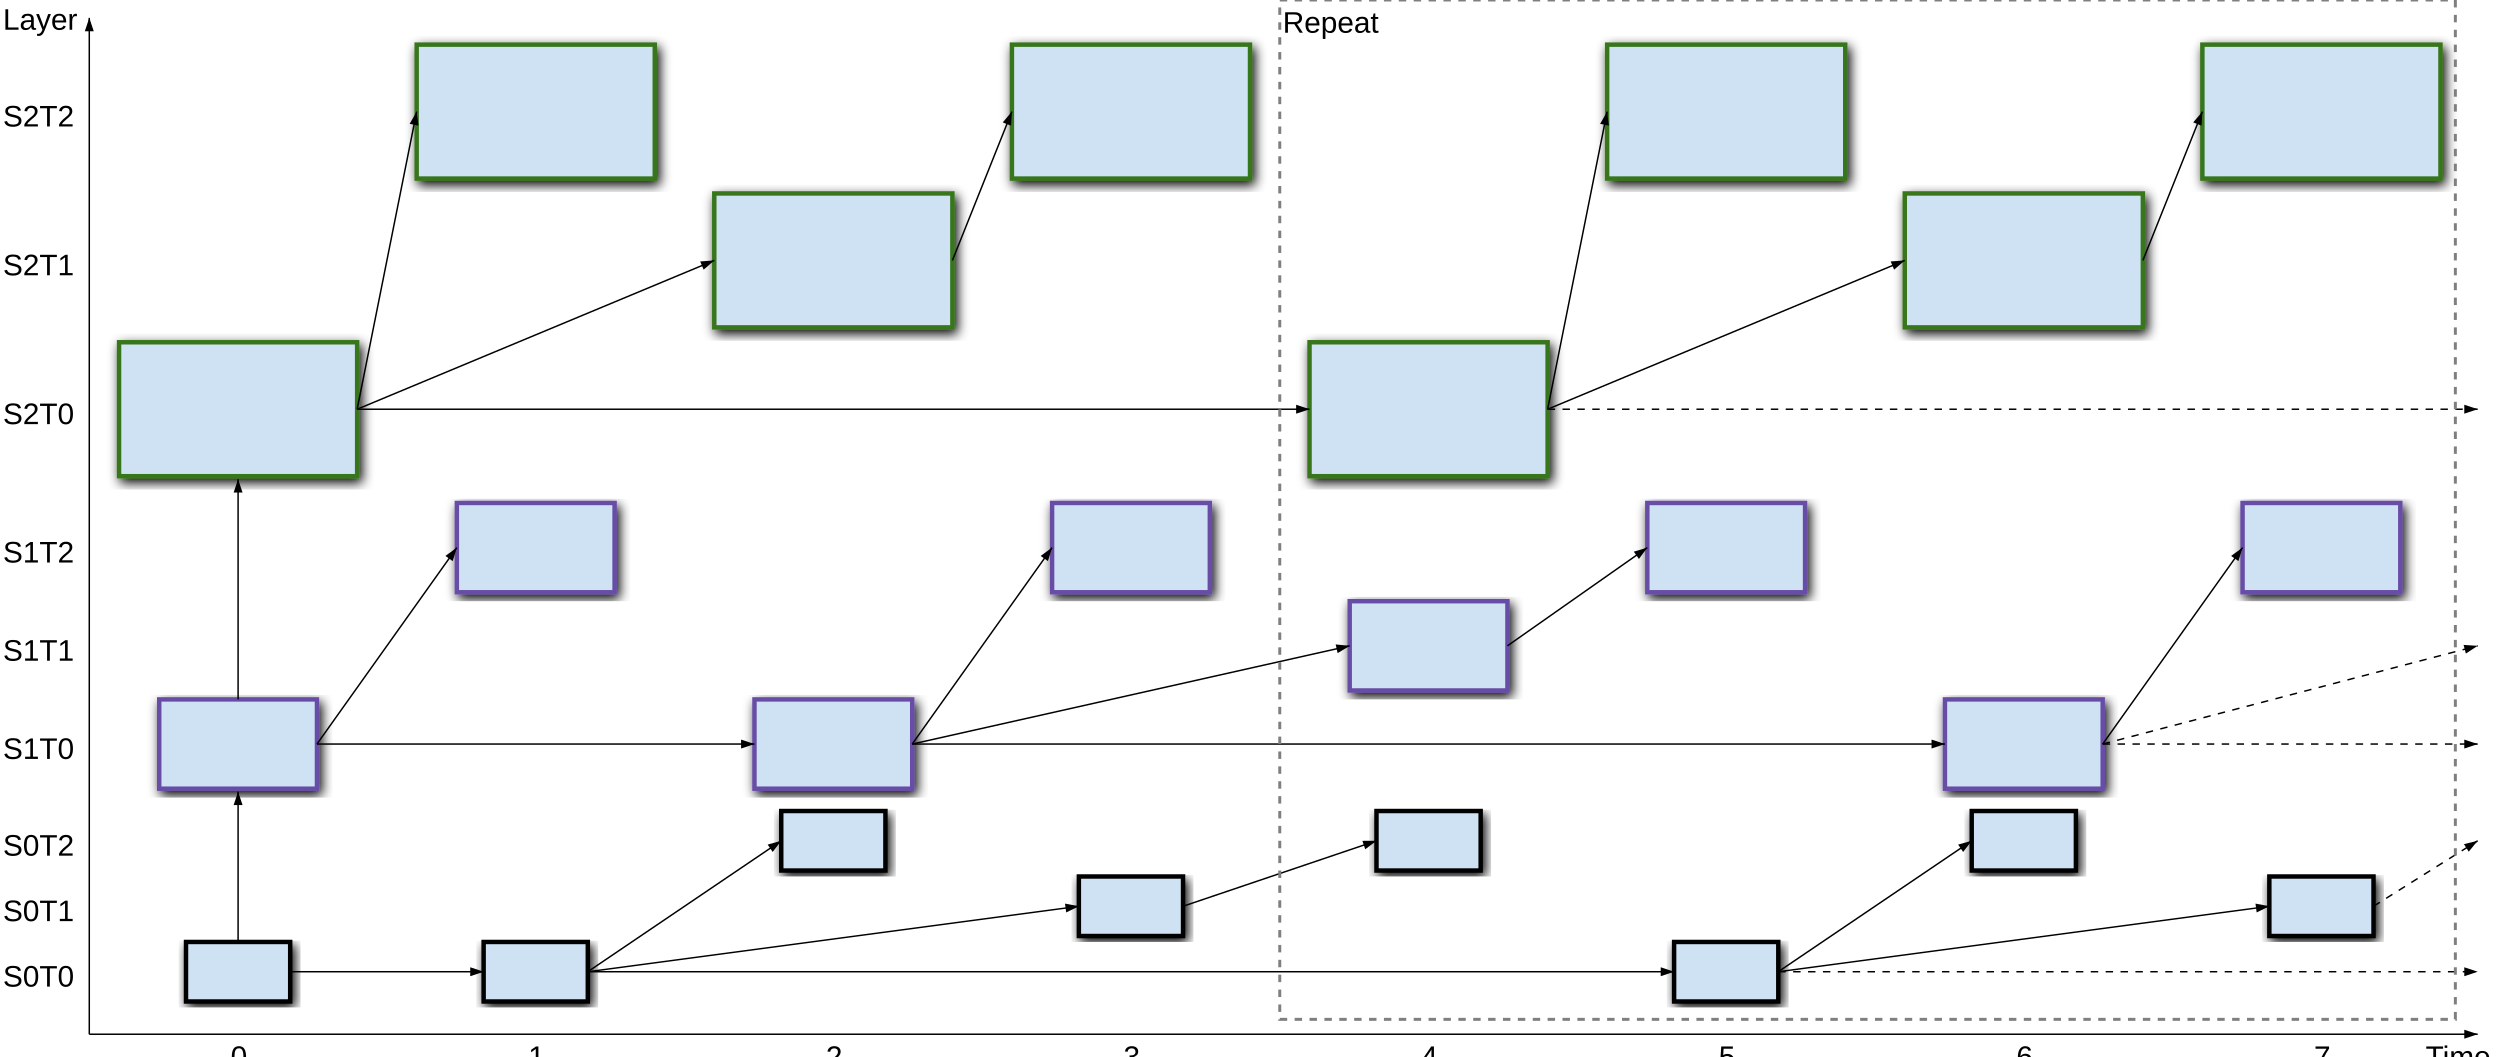
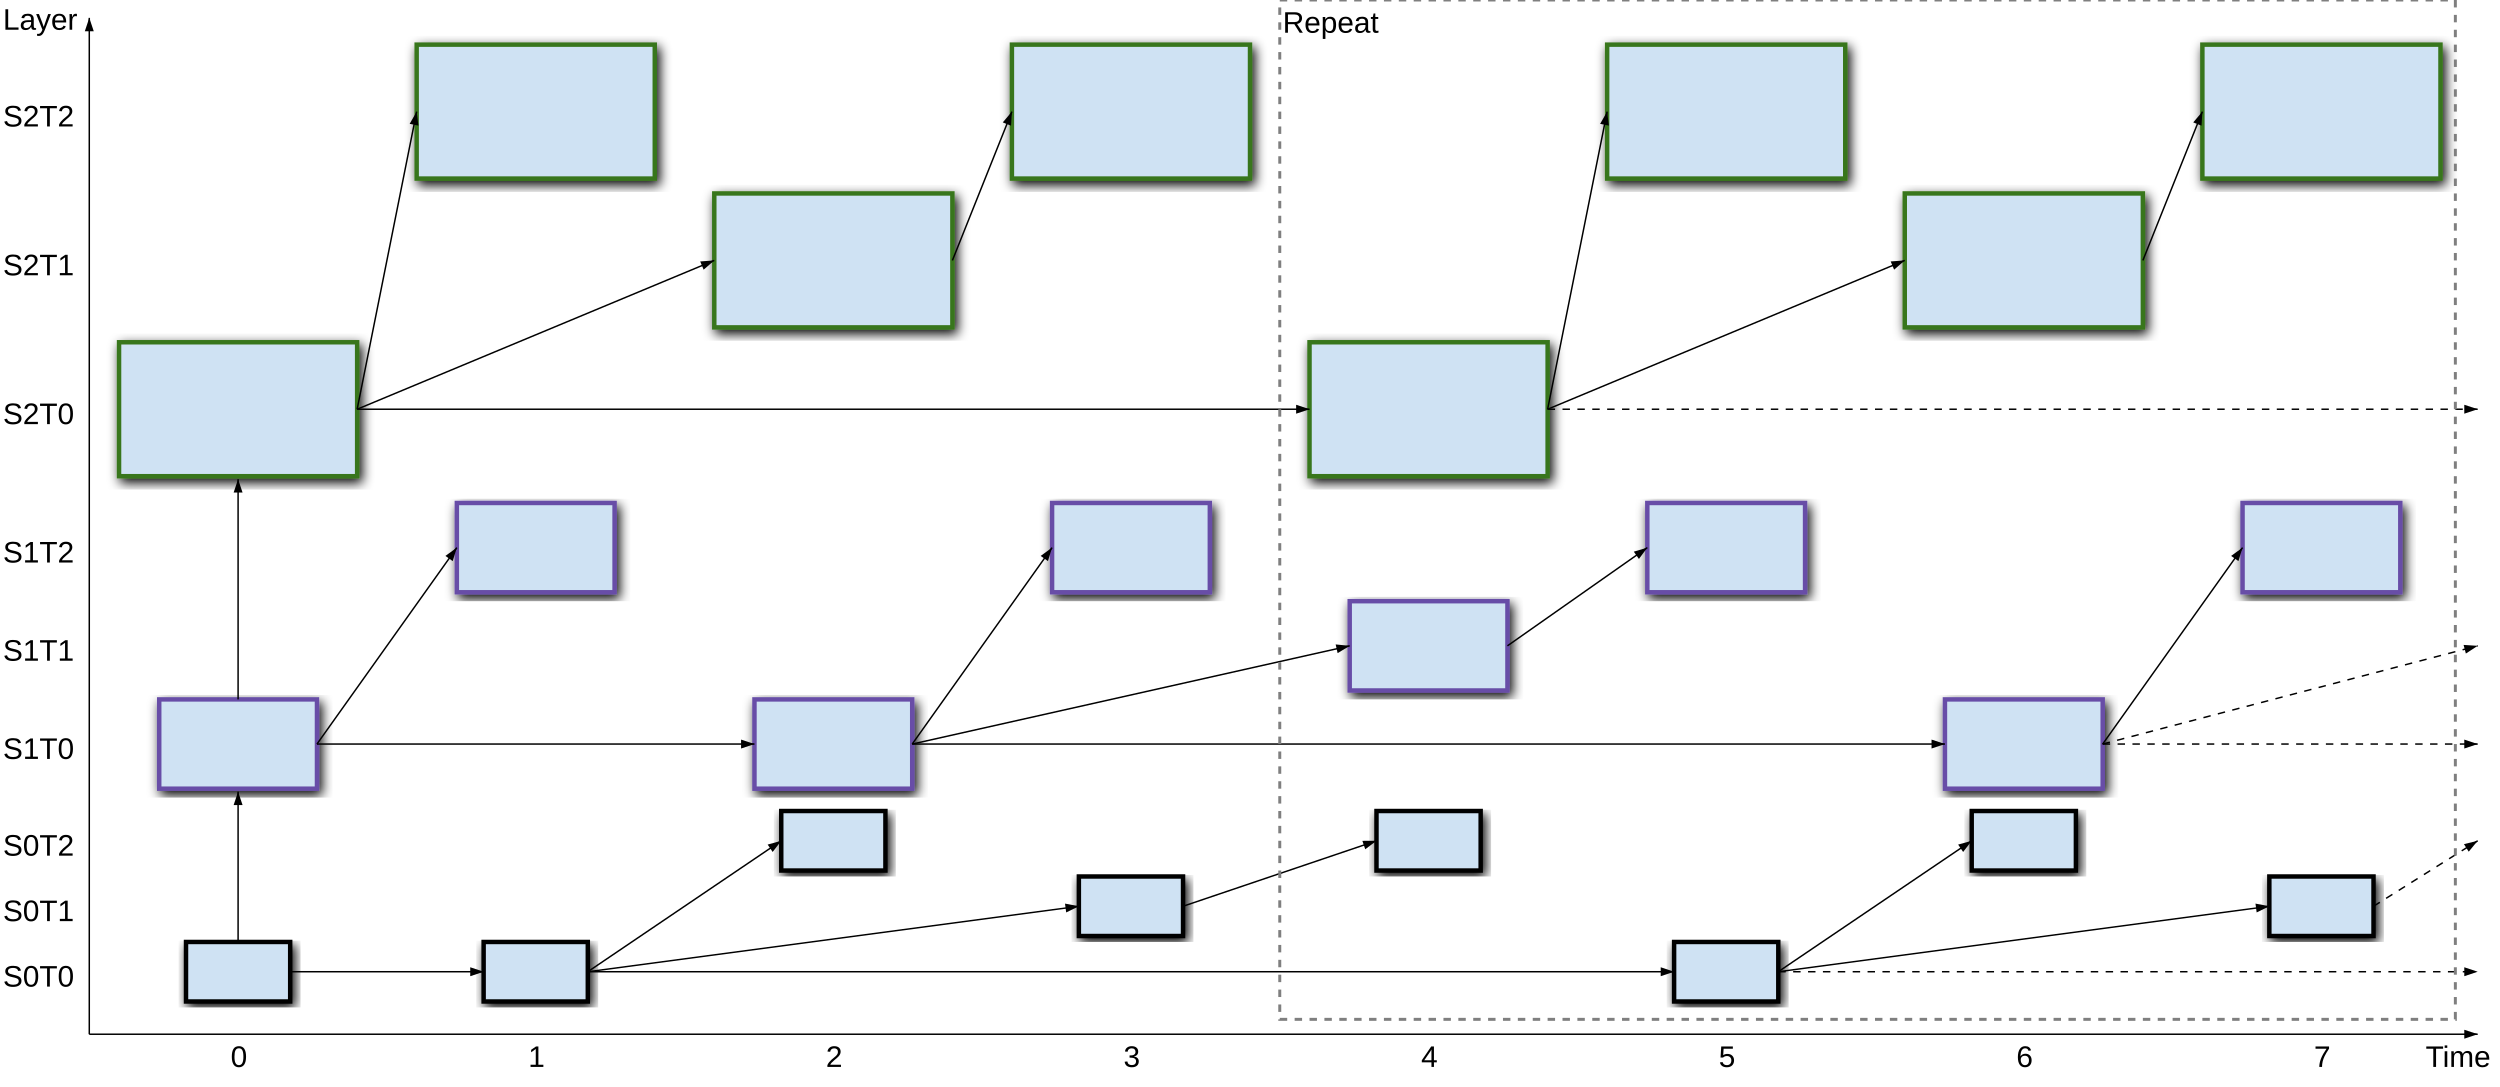
- <svg xmlns="http://www.w3.org/2000/svg" version="1.1" viewBox="0 0 1680 710">
+ <svg xmlns="http://www.w3.org/2000/svg" version="1.1" viewBox="0 0 1680 730">
  <defs>
    <filter id="sh">
      <feGaussianBlur in="SourceAlpha" stdDeviation="4" />
      <feOffset dx="2" dy="3" />
      <feBlend in="SourceGraphic" />
    </filter>
  </defs>
  <polygon points="1665,695 1656,692 1656,698" />
  <line x1="60" y1="695" x2="1665" y2="695" style="stroke:#000000;stroke-width:1" />
  <polygon points="60,12 57,21 63,21" />
  <line x1="60" y1="695" x2="60" y2="12" style="stroke:#000000;stroke-width:1" />
  <text x="1630" y="717" font-family="Arial" font-size="20">Time<tspan x="155" y="717">0</tspan>
    <tspan x="355" y="717">1</tspan>
    <tspan x="555" y="717">2</tspan>
    <tspan x="755" y="717">3</tspan>
    <tspan x="955" y="717">4</tspan>
    <tspan x="1155" y="717">5</tspan>
    <tspan x="1355" y="717">6</tspan>
    <tspan x="1555" y="717">7</tspan>
    <tspan x="2" y="20">Layer</tspan>
    <tspan x="2" y="663">S0T0</tspan>
    <tspan x="2" y="619">S0T1</tspan>
    <tspan x="2" y="575">S0T2</tspan>
    <tspan x="2" y="510">S1T0</tspan>
    <tspan x="2" y="444">S1T1</tspan>
    <tspan x="2" y="378">S1T2</tspan>
    <tspan x="2" y="285">S2T0</tspan>
    <tspan x="2" y="185">S2T1</tspan>
    <tspan x="2" y="85">S2T2</tspan>
  </text>
  <rect x="125" y="633" width="70" height="40" style="fill:#cfe2f3;stroke-width:3;stroke:#000000" filter="url(#sh)" />
  <rect x="107" y="470" width="106" height="60" style="fill:#cfe2f3;stroke-width:3;stroke:#674ea7" filter="url(#sh)" />
  <polygon points="160,532 157,541 163,541" />
  <line x1="160" y1="633" x2="160" y2="532" style="stroke:#000000;stroke-width:1" />
  <rect x="80" y="230" width="160" height="90" style="fill:#cfe2f3;stroke-width:3;stroke:#38761d" filter="url(#sh)" />
  <polygon points="160,322 157,331 163,331" />
  <line x1="160" y1="470" x2="160" y2="322" style="stroke:#000000;stroke-width:1" />
  <rect x="325" y="633" width="70" height="40" style="fill:#cfe2f3;stroke-width:3;stroke:#000000" filter="url(#sh)" />
  <polygon points="325,653 316,650 316,656" />
  <line x1="195" y1="653" x2="325" y2="653" style="stroke:#000000;stroke-width:1" />
  <rect x="307" y="338" width="106" height="60" style="fill:#cfe2f3;stroke-width:3;stroke:#674ea7" filter="url(#sh)" />
  <polygon points="307,368 298,365 298,371" transform="rotate(-54.5 307 368)" />
  <line x1="213" y1="500" x2="307" y2="368" style="stroke:#000000;stroke-width:1" />
  <rect x="280" y="30" width="160" height="90" style="fill:#cfe2f3;stroke-width:3;stroke:#38761d" filter="url(#sh)" />
  <polygon points="280,75 271,72 271,78" transform="rotate(-78.7 280 75)" />
  <line x1="240" y1="275" x2="280" y2="75" style="stroke:#000000;stroke-width:1" />
  <rect x="525" y="545" width="70" height="40" style="fill:#cfe2f3;stroke-width:3;stroke:#000000" filter="url(#sh)" />
  <polygon points="525,565 516,562 516,568" transform="rotate(-34.1 525 565)" />
  <line x1="395" y1="653" x2="525" y2="565" style="stroke:#000000;stroke-width:1" />
  <rect x="507" y="470" width="106" height="60" style="fill:#cfe2f3;stroke-width:3;stroke:#674ea7" filter="url(#sh)" />
  <polygon points="507,500 498,497 498,503" />
  <line x1="213" y1="500" x2="507" y2="500" style="stroke:#000000;stroke-width:1" />
  <rect x="480" y="130" width="160" height="90" style="fill:#cfe2f3;stroke-width:3;stroke:#38761d" filter="url(#sh)" />
  <polygon points="480,175 471,172 471,178" transform="rotate(-22.6 480 175)" />
  <line x1="240" y1="275" x2="480" y2="175" style="stroke:#000000;stroke-width:1" />
  <rect x="725" y="589" width="70" height="40" style="fill:#cfe2f3;stroke-width:3;stroke:#000000" filter="url(#sh)" />
  <polygon points="725,609 716,606 716,612" transform="rotate(-7.6 725 609)" />
  <line x1="395" y1="653" x2="725" y2="609" style="stroke:#000000;stroke-width:1" />
  <rect x="707" y="338" width="106" height="60" style="fill:#cfe2f3;stroke-width:3;stroke:#674ea7" filter="url(#sh)" />
  <polygon points="707,368 698,365 698,371" transform="rotate(-54.5 707 368)" />
  <line x1="613" y1="500" x2="707" y2="368" style="stroke:#000000;stroke-width:1" />
  <rect x="680" y="30" width="160" height="90" style="fill:#cfe2f3;stroke-width:3;stroke:#38761d" filter="url(#sh)" />
  <polygon points="680,75 671,72 671,78" transform="rotate(-68.2 680 75)" />
  <line x1="640" y1="175" x2="680" y2="75" style="stroke:#000000;stroke-width:1" />
  <rect x="925" y="545" width="70" height="40" style="fill:#cfe2f3;stroke-width:3;stroke:#000000" filter="url(#sh)" />
  <polygon points="925,565 916,562 916,568" transform="rotate(-18.7 925 565)" />
  <line x1="795" y1="609" x2="925" y2="565" style="stroke:#000000;stroke-width:1" />
  <rect x="907" y="404" width="106" height="60" style="fill:#cfe2f3;stroke-width:3;stroke:#674ea7" filter="url(#sh)" />
  <polygon points="907,434 898,431 898,437" transform="rotate(-12.7 907 434)" />
  <line x1="613" y1="500" x2="907" y2="434" style="stroke:#000000;stroke-width:1" />
  <rect x="880" y="230" width="160" height="90" style="fill:#cfe2f3;stroke-width:3;stroke:#38761d" filter="url(#sh)" />
  <polygon points="880,275 871,272 871,278" />
  <line x1="240" y1="275" x2="880" y2="275" style="stroke:#000000;stroke-width:1" />
  <rect x="1125" y="633" width="70" height="40" style="fill:#cfe2f3;stroke-width:3;stroke:#000000" filter="url(#sh)" />
  <polygon points="1125,653 1116,650 1116,656" />
  <line x1="395" y1="653" x2="1125" y2="653" style="stroke:#000000;stroke-width:1" />
  <rect x="1107" y="338" width="106" height="60" style="fill:#cfe2f3;stroke-width:3;stroke:#674ea7" filter="url(#sh)" />
  <polygon points="1107,368 1098,365 1098,371" transform="rotate(-35.1 1107 368)" />
  <line x1="1013" y1="434" x2="1107" y2="368" style="stroke:#000000;stroke-width:1" />
  <rect x="1080" y="30" width="160" height="90" style="fill:#cfe2f3;stroke-width:3;stroke:#38761d" filter="url(#sh)" />
  <polygon points="1080,75 1071,72 1071,78" transform="rotate(-78.7 1080 75)" />
  <line x1="1040" y1="275" x2="1080" y2="75" style="stroke:#000000;stroke-width:1" />
  <rect x="1325" y="545" width="70" height="40" style="fill:#cfe2f3;stroke-width:3;stroke:#000000" filter="url(#sh)" />
  <polygon points="1325,565 1316,562 1316,568" transform="rotate(-34.1 1325 565)" />
  <line x1="1195" y1="653" x2="1325" y2="565" style="stroke:#000000;stroke-width:1" />
  <rect x="1307" y="470" width="106" height="60" style="fill:#cfe2f3;stroke-width:3;stroke:#674ea7" filter="url(#sh)" />
  <polygon points="1307,500 1298,497 1298,503" />
  <line x1="613" y1="500" x2="1307" y2="500" style="stroke:#000000;stroke-width:1" />
  <rect x="1280" y="130" width="160" height="90" style="fill:#cfe2f3;stroke-width:3;stroke:#38761d" filter="url(#sh)" />
  <polygon points="1280,175 1271,172 1271,178" transform="rotate(-22.6 1280 175)" />
  <line x1="1040" y1="275" x2="1280" y2="175" style="stroke:#000000;stroke-width:1" />
  <rect x="1525" y="589" width="70" height="40" style="fill:#cfe2f3;stroke-width:3;stroke:#000000" filter="url(#sh)" />
  <polygon points="1525,609 1516,606 1516,612" transform="rotate(-7.6 1525 609)" />
  <line x1="1195" y1="653" x2="1525" y2="609" style="stroke:#000000;stroke-width:1" />
  <rect x="1507" y="338" width="106" height="60" style="fill:#cfe2f3;stroke-width:3;stroke:#674ea7" filter="url(#sh)" />
  <polygon points="1507,368 1498,365 1498,371" transform="rotate(-54.5 1507 368)" />
  <line x1="1413" y1="500" x2="1507" y2="368" style="stroke:#000000;stroke-width:1" />
  <rect x="1480" y="30" width="160" height="90" style="fill:#cfe2f3;stroke-width:3;stroke:#38761d" filter="url(#sh)" />
  <polygon points="1480,75 1471,72 1471,78" transform="rotate(-68.2 1480 75)" />
  <line x1="1440" y1="175" x2="1480" y2="75" style="stroke:#000000;stroke-width:1" />
  <polygon points="1665,565 1656,562 1656,568" transform="rotate(-32.2 1665 565)" />
  <line x1="1595" y1="609" x2="1665" y2="565" style="stroke:#000000;stroke-width:1;stroke-dasharray:5,5" />
  <polygon points="1665,434 1656,431 1656,437" transform="rotate(-14.7 1665 434)" />
  <line x1="1413" y1="500" x2="1665" y2="434" style="stroke:#000000;stroke-width:1;stroke-dasharray:5,5" />
  <polygon points="1665,275 1656,272 1656,278" />
  <line x1="1040" y1="275" x2="1665" y2="275" style="stroke:#000000;stroke-width:1;stroke-dasharray:5,5" />
  <polygon points="1665,653 1656,650 1656,656" />
  <line x1="1195" y1="653" x2="1665" y2="653" style="stroke:#000000;stroke-width:1;stroke-dasharray:5,5" />
  <polygon points="1665,500 1656,497 1656,503" />
  <line x1="1413" y1="500" x2="1665" y2="500" style="stroke:#000000;stroke-width:1;stroke-dasharray:5,5" />
  <rect x="860" y="0" width="790" height="685" style="fill:none;stroke-width:2;stroke:#7f7f7f;stroke-dasharray:5,5" />
  <text x="862" y="22" font-family="Arial" font-size="20">Repeat</text>
</svg>
